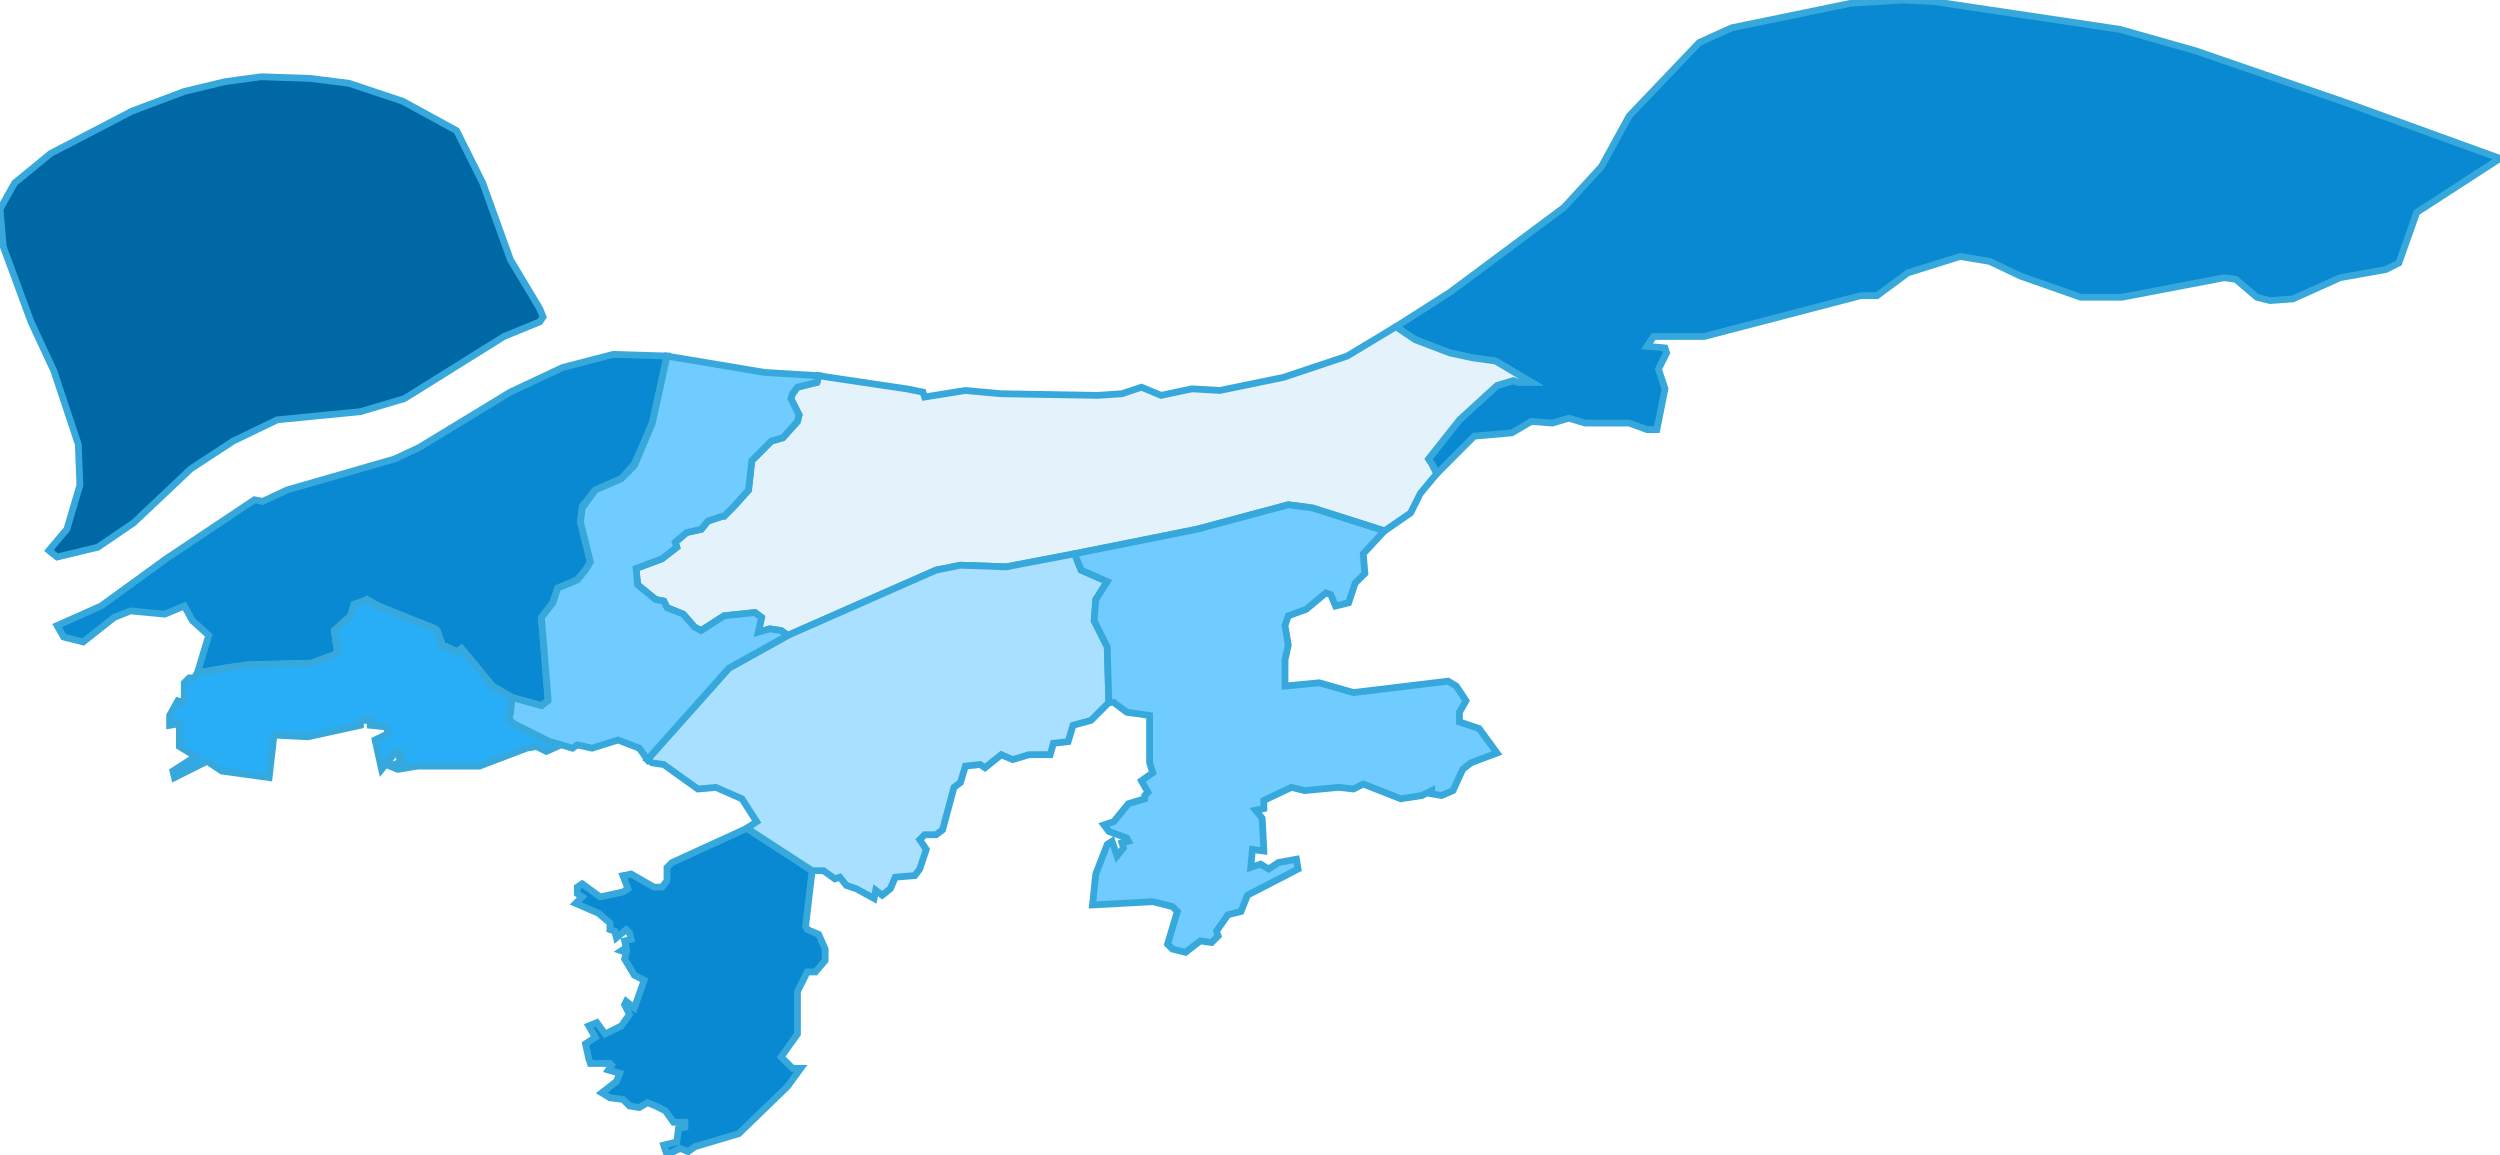
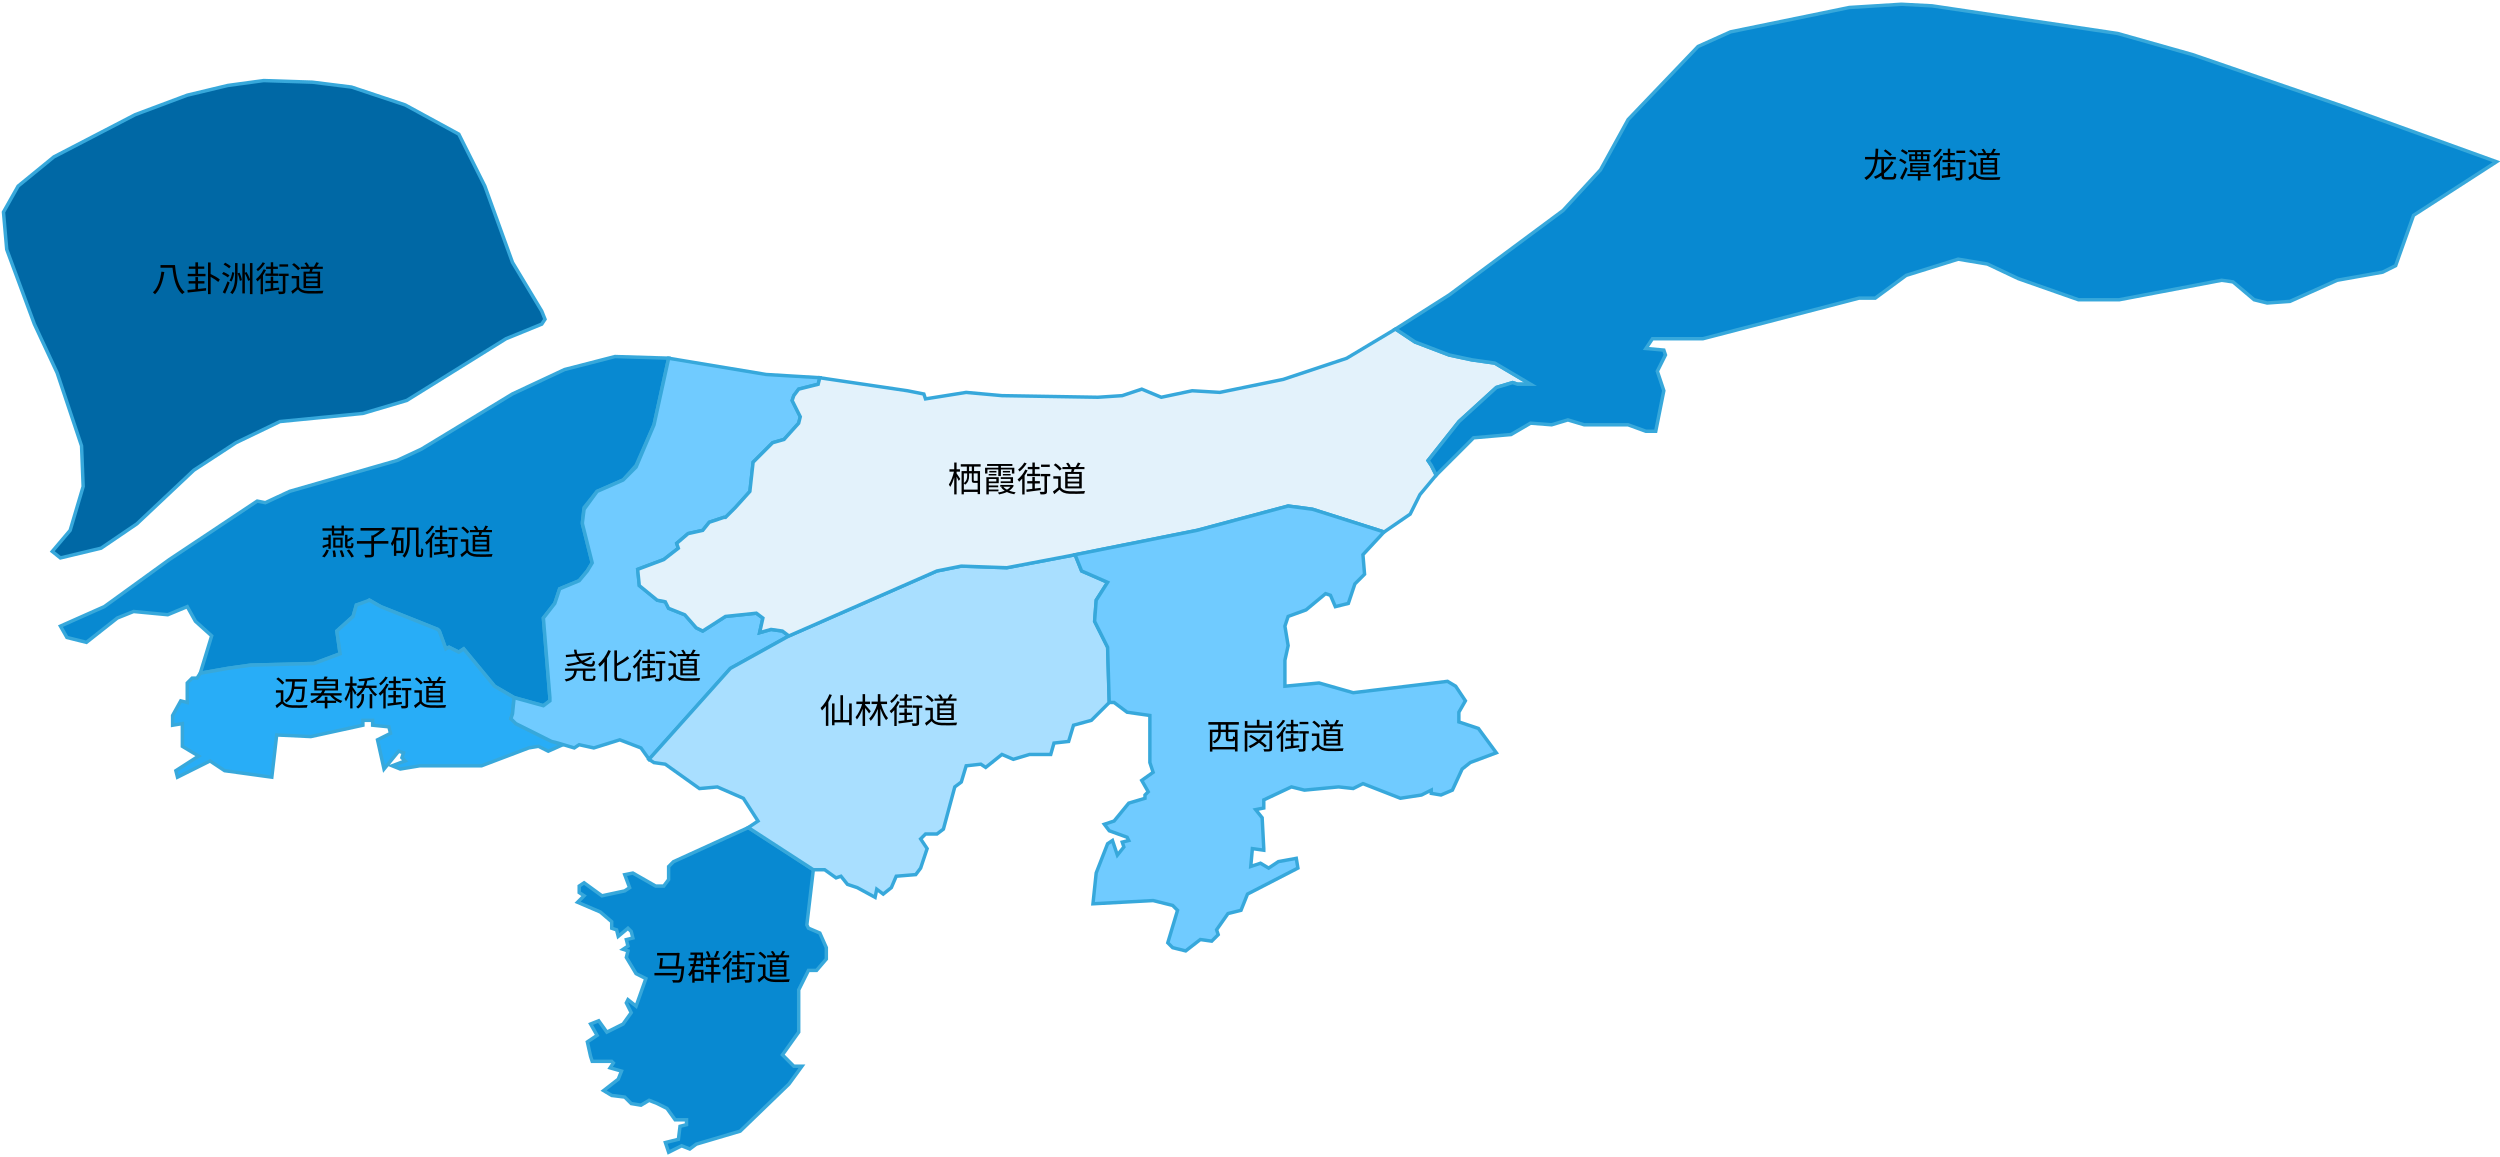
- <svg xmlns="http://www.w3.org/2000/svg" version="1.1" id="图层_1" x="0px" y="0px" width="368px" height="170px" viewBox="0 0 368 170" enable-background="new 0 0 368 170" xml:space="preserve">
-   <path fill="#0889D1" stroke="#37A8DB" d="M355.75,31.257l-2.639,7.454l-1.922,0.962l-6.723,1.202l-6.961,3.126l-3.359,0.24  l-1.922-0.48l-3.119-2.645l-1.682-0.241l-15.123,2.886h-6.002l-8.881-3.126l-4.561-2.164l-4.322-0.721l-7.682,2.404l-4.561,3.367  h-2.4l-23.045,6.012h-7.439l-0.963,1.441l2.643,0.239l0.24,0.724l-1.201,2.403l0.961,2.886l-1.199,6.012h-1.441l-2.639-0.963h-6.482  l-2.398-0.722l-2.4,0.722l-3.119-0.24l-2.881,1.686l-5.521,0.479l-5.521,5.53l-0.721-1.441l-0.479-0.723l4.561-5.771l5.521-5.047  l2.4-0.725l0.721,0.24h0.721h1.199l-5.279-3.126l-3.361-0.48l-3.359-0.72l-5.041-1.926l-2.881-1.923l7.922-5.048l16.805-12.505  l5.521-6.013l4.082-7.453l10.32-10.82l4.801-2.164l17.523-3.607l7.684-0.48l4.561,0.24l27.365,4.089l11.043,3.126l22.322,7.693  l22.566,8.177L355.75,31.257z" />
-   <path fill="#E3F2FB" stroke="#37A8DB" d="M220.125,53.138l5.279,3.127h-1.201h-0.719l-0.721-0.241l-2.4,0.725l-5.521,5.049  l-4.561,5.771l0.479,0.723l0.721,1.439l-2.398,2.887l-1.441,2.886l-3.842,2.646l-10.561-3.364l-3.604-0.481l-13.44,3.605  l-18.006,3.609l-10.082,1.924l-6.723-0.241l-3.601,0.723l-21.844,9.619l-0.96-0.724l-1.681-0.24l-1.682,0.48l0.48-2.162  l-0.961-0.723l-4.562,0.48l-3.359,2.162l-0.96-0.479l-1.682-1.923l-2.399-0.963l-0.479-0.961l-1.2-0.24l-2.641-2.164l-0.24-2.404  l3.841-1.441l2.161-1.686l-0.241-0.722l1.682-1.442l2.16-0.48l0.96-1.199l2.159-0.725h0.24l0.24-0.239l1.2-1.2l2.16-2.404  l0.479-4.328l2.88-2.886l1.681-0.481l2.16-2.404l0.24-0.96l-1.2-2.404l0.24-0.723l0.72-0.96l2.881-0.723l0.24-0.964l12.962,1.927  l2.401,0.479l0.24,0.723l6.001-0.963l5.279,0.48l14.164,0.24l3.603-0.24l2.88-0.963l2.882,1.203l4.56-0.963l4.082,0.241l9.362-1.925  l9.361-3.126l7.199-4.327l2.881,1.923l5.041,1.925l3.359,0.722L220.125,53.138z" />
-   <path fill="#0889D1" stroke="#37A8DB" d="M87.618,72.135l-1.92,2.404l-0.239,2.165v0.239l1.44,5.771l-0.722,1.203l-1.199,1.442  l-2.882,1.2l-0.72,2.165l-1.682,2.163l0.96,11.782v0.24v0.238l-0.96,0.723l-4.32-1.201l-2.882-1.686l-4.561-5.528l-0.721,0.479  l-1.439-0.721l-0.479,0.24l-0.96-2.646l-0.24-0.24l-8.4-3.365l-1.681-0.96l-0.239,0.239l-1.681,0.479l-0.479,1.685l-2.399,2.162  l0.479,3.367l-3.841,1.442l-9.36,0.239l-3.361,0.479l-4.08,0.722l1.68-5.529l-2.399-2.164L27.128,89.2l-2.881,1.202l-5.04-0.48  l-2.4,0.964l-4.562,3.605L9.367,93.77l-0.96-1.684l6.48-2.887l9.604-6.973l12.962-8.656l1.2,0.238l3.601-1.683l15.845-4.568  l3.601-1.684l13.442-8.177l7.682-3.604l7.441-1.925l7.921,0.239l-2.16,9.857l-2.642,6.013l-1.92,2.164L87.618,72.135z" />
-   <path fill="#0889D1" stroke="#37A8DB" d="M119.543,128.16l-0.96,8.176l0.239,0.48l1.682,0.722l0.959,2.163v1.686l-1.439,1.682  h-1.201l-1.439,2.888v6.251l-2.399,3.365l1.68,1.686h1.2l-1.92,2.645l-7.201,6.973l-6.48,1.925l-0.959,0.72l-1.201-0.479  l-1.92,0.961l-0.48-1.441l1.922-0.479l0.238-1.925l0.96-0.239v-0.724h-1.68l-1.2-1.684l-1.439-0.722l-1.201-0.479l-1.199,0.721  l-1.441-0.239l-0.96-0.961l-1.92-0.239l-1.2-0.723l2.16-1.685l0.48-1.2l-1.68-0.479l0.479-0.724l-0.24-0.239h-2.88l-0.239-0.724  l-0.479-2.164l1.438-0.959l-0.959-1.686l1.198-0.479l1.201,1.683l2.399-1.202l1.199-1.684l-0.72-1.441l0.239-0.48l1.2,0.962  l1.44-4.087l-1.44-0.723l-1.439-2.404l0.239-0.963l-0.721-0.239l0.721-0.48l-0.239-0.961l0.96-0.239l-0.241-0.963l-0.479-0.479  l-1.44,1.202l-0.238-0.963l-0.722-0.239v-0.964l-1.681-1.44l-3.359-1.442l0.96-0.961l-0.72-0.479v-0.963l0.72-0.481l2.642,1.926  l3.359-0.724l0.721-0.479l-0.721-1.925l1.201-0.239l3.359,1.924h1.2l0.72-0.961v-1.924l0.721-0.723l11.042-5.05L119.543,128.16z" />
-   <path fill="#28ADF7" stroke="#37A8DB" d="M64.333,92.814l0.96,2.646l0.479-0.241l1.439,0.723l0.721-0.479l4.561,5.528l2.882,1.685  l-0.24,2.403l-0.238,0.722l0.479,0.241l0.239,0.48l3.842,1.924l2.399,0.963l0.72,0.238l-2.159,0.963l-1.44-0.724l-1.44,0.24  l-6.961,2.646h-9.122l-2.882,0.479l-1.199-0.479l1.92-0.721l-0.479-0.479l0.239-0.724l-0.72-0.239l-2.161,2.645l-0.96-4.327  l1.92-0.962l-0.24-0.961l-2.398-0.241v-0.722h-1.44v0.722l-7.682,1.683l-5.042-0.239l-0.72,6.253l-6.962-0.962l-2.16-1.442  l-4.801,2.404l-0.239-0.962l3.358-2.164l-2.398-1.443v-3.364l-1.441,0.24v-1.442l1.201-2.165l0.96,0.242v-2.888l0.72-0.722h0.722  l0.479-0.723l4.081-0.721l3.361-0.479l9.359-0.24l3.843-1.442l-0.48-3.365l2.4-2.164l0.479-1.686l1.92-0.72l1.682,0.96l8.399,3.366  L64.333,92.814z" />
-   <path fill="#0068A5" stroke="#37A8DB" d="M14.404,80.55l-6.002,1.443l-1.201-0.962l2.642-3.127l1.92-6.491l-0.239-6.011L7.92,54.582  l-3.359-7.214L0.479,36.307l-0.48-5.531l2.161-3.847L7.441,22.6l12.003-6.251l7.682-2.885l6.001-1.442l5.282-0.722l7.201,0.24  l5.761,0.722l7.922,2.646l7.921,4.328l3.842,7.693l4.08,11.301l4.322,7.215l0.479,1.201l-0.479,0.723l-5.282,2.164L59.534,58.67  l-6.481,1.924L40.81,61.795l-6.48,3.127l-6.241,4.087l-8.4,7.937L14.404,80.55z" />
-   <path fill="#A9DFFF" stroke="#37A8DB" d="M158.191,81.513l0.962,2.404l3.841,1.683l-1.681,2.646l-0.24,3.127l1.921,3.846l0.24,8.176  l-2.644,2.646l-2.64,0.724l-0.721,2.402l-2.161,0.241l-0.48,1.683h-3.12l-2.399,0.723l-1.682-0.723l-2.398,1.923l-0.72-0.479  l-2.161,0.239l-0.721,2.403l-0.961,0.724l-1.68,6.25l-0.96,0.724h-1.68l-0.722,0.722l0.96,1.441l-0.96,2.887l-0.721,0.961  l-2.88,0.239l-0.72,1.685l-1.2,0.963l-0.959-0.724l-0.24,1.203l-2.641-1.442l-1.441-0.479l-0.96-1.202l-0.72,0.241l-1.681-1.203  h-1.682l-9.602-6.252l1.44-0.96l-2.161-3.367l-3.841-1.684l-2.642,0.24l-5.041-3.608l-1.68-0.239l-0.722-0.48l12.002-13.466  l8.643-4.809l21.844-9.619l3.601-0.723l6.723,0.241L158.191,81.513z" />
-   <path fill="#70CBFF" stroke="#37A8DB" d="M199.48,85.84l-0.963,2.887l-1.92,0.479l-0.719-1.683l-0.723-0.24l-2.879,2.402  l-2.643,0.965l-0.479,1.439l0.479,2.886l-0.479,2.164v3.847l5.039-0.479l5.041,1.441l13.922-1.683l1.201,0.72l1.439,2.164  l-0.963,1.687v1.44l2.883,0.963l2.641,3.606l-3.84,1.44l-1.201,0.962l-1.439,3.127l-1.682,0.721l-1.438-0.239v-0.48l-1.441,0.721  l-3.119,0.481l-5.521-2.164l-1.438,0.722l-2.162-0.24l-5.041,0.48l-1.92-0.48l-4.08,1.924v1.203l-1.201,0.238l0.961,1.203  l0.24,4.569v0.239l-1.682-0.239l-0.239,2.646l1.437-0.48l1.203,0.722l1.439-0.962l2.641-0.482l0.238,1.444l-7.44,3.847l-0.961,2.405  l-1.921,0.481l-1.68,2.401l0.239,0.722l-0.962,0.963l-1.681-0.24l-2.159,1.684l-1.92-0.479l-0.722-0.722l1.439-4.81l-0.72-0.723  l-2.882-0.722l-8.882,0.479l0.479-4.566l1.683-4.328l0.719-0.48l0.722,2.163l0.961-1.2l-0.239-0.723l0.96-0.24l-0.24-0.48  l-2.64-0.961l-0.723-0.962l1.439-0.479l2.161-2.646l2.398-0.722V117.1l0.48-0.479l-0.961-1.686l1.681-1.199l-0.479-1.443v-6.973  l-3.36-0.479l-1.921-1.442h-0.719l-0.24-8.176l-1.921-3.847l0.239-3.127l1.682-2.646l-3.841-1.684l-0.962-2.404l18.006-3.607  l13.44-3.605l3.602,0.479l10.563,3.364l-3.119,3.367l0.24,2.887L199.48,85.84z" />
-   <path fill="#70CBFF" stroke="#37A8DB" d="M102.26,92.333l0.961,0.481l3.358-2.164l4.563-0.48l0.96,0.722l-0.48,2.163l1.682-0.48  l1.681,0.242l0.96,0.722l-8.643,4.809l-12.002,13.466l-1.199-1.685l-3.121-1.202l-3.842,1.202l-2.159-0.479l-0.722,0.479  l-2.399-0.722l-0.96-0.24l-1.438-0.723l-3.841-1.924l-0.24-0.24l-0.479-0.479l0.238-0.721l0.24-2.404l4.32,1.201l0.96-0.724v-0.237  v-0.24l-0.96-11.782l1.682-2.162l0.721-2.166l2.881-1.201l1.199-1.441l0.722-1.203l-1.44-5.77v-0.24l0.239-1.924l1.921-2.646  l3.84-1.684l1.92-1.926l2.642-6.25l2.16-9.859l14.401,2.404l7.922,0.479l-0.239,0.963l-2.882,0.724l-0.721,0.959l-0.239,0.724  l1.199,2.404l-0.239,0.96l-2.16,2.404l-1.681,0.481l-2.881,2.886l-0.479,4.328l-2.161,2.403l-1.2,1.2l-0.239,0.24h-0.24  l-2.159,0.725l-0.96,1.199l-2.161,0.48l-1.681,1.441l0.241,0.723l-2.161,1.686l-3.841,1.441l0.239,2.404l2.642,2.164l1.2,0.238  l0.479,0.961l2.4,0.965L102.26,92.333z" />
+ <svg xmlns="http://www.w3.org/2000/svg" version="1.1" id="xx" x="0px" y="0px" width="722px" height="334px" viewBox="-177 -82 722 334" enable-background="new -177 -82 722 334" xml:space="preserve">
+   <g>
+     <path fill="#0068A5" stroke="#37A8DB" d="M-147.816,76.319l-11.744,2.814l-2.349-1.876l5.168-6.098l3.758-12.659l-0.468-11.724   l-7.051-21.102l-6.571-14.068l-7.987-21.572L-176-20.752l4.229-7.502l10.332-8.442l23.484-12.19l15.029-5.627l11.742-2.813   l10.334-1.408l14.088,0.468l11.272,1.407l15.5,5.162l15.498,8.44l7.517,15.003l7.982,22.039l8.456,14.072l0.937,2.342l-0.937,1.41   l-10.335,4.221l-28.646,17.818l-12.68,3.752l-23.954,2.343l-12.678,6.097l-12.211,7.971l-16.434,15.48L-147.816,76.319z" />
+     <text transform="matrix(1 0 0 1 -133.2407 2.1533)" font-family="'MicrosoftYaHei'" font-size="10">八卦洲街道</text>
+   </g>
+   <g>
+     <path fill="#0889D1" stroke="#37A8DB" d="M-4.574,59.908l-3.756,4.689l-0.468,4.223v0.466l2.817,11.255l-1.413,2.346l-2.345,2.813   l-5.638,2.34l-1.409,4.225l-3.292,4.217l1.878,22.978v0.468v0.463l-1.878,1.41l-8.451-2.341l-5.638-3.29l-8.923-10.778   l-1.411,0.933l-2.815-1.406l-0.937,0.47l-1.878-5.161l-0.471-0.47l-16.434-6.56l-3.289-1.874l-0.468,0.466l-3.29,0.935   l-0.937,3.286l-4.694,4.217l0.937,6.567l-7.514,2.813l-18.313,0.468l-6.576,0.933l-7.983,1.408l3.288-10.782l-4.694-4.221   l-2.354-4.219l-5.636,2.343l-9.86-0.937l-4.696,1.881l-8.925,7.031l-5.631-1.408l-1.878-3.283l12.678-5.629l18.79-13.601   l25.36-16.881l2.347,0.464l7.046-3.283l31.001-8.909l7.046-3.285l26.298-15.946l15.03-7.03l14.559-3.753l15.498,0.466   l-4.227,19.223l-5.17,11.726l-3.756,4.221L-4.574,59.908z" />
+     <text transform="matrix(1 0 0 1 -84.3896 78.1968)" font-family="'MicrosoftYaHei'" font-size="10">燕子矶街道</text>
+   </g>
+   <g>
+     <path fill="#28ADF7" stroke="#37A8DB" d="M-50.13,100.239l1.878,5.159l0.937-0.472l2.815,1.41l1.411-0.933l8.923,10.78l5.638,3.286   l-0.47,4.686l-0.465,1.408l0.938,0.47l0.468,0.935l7.517,3.756l4.693,1.877l1.409,0.464l-4.225,1.878l-2.817-1.412L-24.297,134   l-13.619,5.16h-17.846l-5.64,0.935l-2.345-0.935l3.756-1.406l-0.937-0.934l0.467-1.414l-1.409-0.463l-4.229,5.157l-1.877-8.439   l3.756-1.876l-0.47-1.875l-4.691-0.468v-1.41h-2.817v1.41l-15.031,3.282l-9.864-0.468l-1.409,12.196l-13.622-1.878l-4.226-2.811   l-9.393,4.688l-0.468-1.878l6.571-4.221l-4.692-2.814v-6.56l-2.82,0.47v-2.813l2.35-4.223l1.878,0.471v-5.632l1.409-1.408h1.412   l0.937-1.41l7.985-1.404l6.576-0.936l18.311-0.467l7.518-2.811l-0.938-6.564l4.696-4.221l0.937-3.287l3.757-1.406l3.291,1.873   l16.432,6.564L-50.13,100.239z" />
+     <text transform="matrix(1 0 0 1 -97.8008 121.7979)" font-family="'MicrosoftYaHei'" font-size="10">迈皋桥街道</text>
+   </g>
+   <g>
+     <path fill="#70CBFF" stroke="#37A8DB" d="M24.074,99.3l1.881,0.939l6.569-4.221l8.927-0.938l1.878,1.41l-0.939,4.215l3.291-0.935   l3.288,0.472l1.878,1.409l-16.909,9.379l-23.482,26.261l-2.346-3.286l-6.106-2.345l-7.517,2.345l-4.225-0.933l-1.413,0.933   l-4.694-1.408l-1.877-0.469l-2.813-1.41l-7.515-3.754l-0.47-0.465l-0.937-0.936l0.467-1.406l0.468-4.688l8.453,2.341l1.879-1.412   v-0.462v-0.467l-1.879-22.978l3.291-4.215l1.411-4.225l5.637-2.343l2.346-2.812l1.412-2.347l-2.817-11.251v-0.468l0.469-3.752   l3.758-5.16l7.513-3.285l3.756-3.756l5.17-12.188l4.227-19.229l28.175,4.69l15.499,0.934l-0.466,1.878l-5.64,1.412l-1.41,1.871   l-0.468,1.411l2.346,4.689l-0.467,1.873l-4.226,4.688l-3.289,0.938l-5.636,5.629l-0.937,8.441l-4.229,4.686l-2.347,2.341   l-0.468,0.467h-0.47l-4.225,1.414l-1.877,2.337l-4.228,0.936l-3.29,2.811l0.472,1.41l-4.229,3.288l-7.515,2.811l0.468,4.69   l5.169,4.219l2.348,0.466l0.938,1.873l4.695,1.882L24.074,99.3z" />
+     <text transform="matrix(1 0 0 1 -14.4385 114)" font-family="'MicrosoftYaHei'" font-size="10">尧化街道</text>
+   </g>
+   <g>
+     <path fill="#0889D1" stroke="#37A8DB" d="M57.888,169.17l-1.878,15.946l0.467,0.937l3.291,1.408l1.876,4.219v3.285l-2.815,3.28   h-2.349l-2.816,5.635v12.19l-4.694,6.564l3.288,3.285h2.348l-3.757,5.159l-14.087,13.6l-12.678,3.753l-1.876,1.404l-2.35-0.933   l-3.756,1.873l-0.939-2.811l3.761-0.933l0.464-3.755l1.879-0.466V241.4h-3.288l-2.348-3.286l-2.815-1.408l-2.349-0.935   l-2.347,1.408l-2.819-0.468l-1.877-1.873l-3.757-0.466l-2.348-1.41l4.227-3.286l0.938-2.343l-3.287-0.933l0.937-1.41l-0.469-0.468   h-5.636l-0.466-1.412l-0.938-4.219l2.813-1.87l-1.875-3.289l2.343-0.934l2.35,3.282l4.694-2.345l2.346-3.282l-1.409-2.813   l0.468-0.935l2.347,1.875l2.817-7.97l-2.817-1.412l-2.815-4.687l0.468-1.879l-1.411-0.466l1.411-0.937l-0.468-1.874l1.878-0.466   l-0.471-1.877l-0.937-0.936l-2.817,2.346l-0.466-1.88l-1.412-0.466v-1.879l-3.289-2.811l-6.572-2.813l1.878-1.874l-1.409-0.933   v-1.88l1.409-0.937l5.168,3.757l6.573-1.414l1.41-0.933l-1.41-3.756l2.349-0.465l6.572,3.751h2.348l1.409-1.874v-3.751l1.41-1.408   l21.604-9.85L57.888,169.17z" />
+     <text transform="matrix(1 0 0 1 11.4375 201)" font-family="'MicrosoftYaHei'" font-size="10">马群街道</text>
+   </g>
+   <g>
+     <path fill="#A9DFFF" stroke="#37A8DB" d="M133.503,78.197l1.881,4.689l7.515,3.281l-3.289,5.161l-0.47,6.101l3.758,7.498   l0.469,15.944l-5.174,5.161l-5.163,1.414l-1.411,4.683l-4.229,0.471l-0.938,3.282h-6.105l-4.694,1.41l-3.29-1.41l-4.692,3.749   l-1.409-0.933l-4.229,0.466l-1.41,4.686l-1.88,1.412l-3.287,12.188l-1.878,1.414h-3.287l-1.413,1.41l1.878,2.809l-1.878,5.627   l-1.41,1.876l-5.635,0.466l-1.409,3.287l-2.348,1.878l-1.875-1.412l-0.471,2.345l-5.167-2.811l-2.819-0.935l-1.878-2.346   l-1.409,0.472l-3.289-2.347H57.88l-18.786-12.19l2.817-1.874l-4.228-6.565l-7.514-3.284l-5.17,0.468l-9.863-7.037l-3.286-0.466   l-1.413-0.938l23.482-26.257l16.909-9.381l42.738-18.761l7.045-1.409l13.154,0.469L133.503,78.197z" />
+     <text transform="matrix(1 0 0 1 59.7749 126.8652)" font-family="'MicrosoftYaHei'" font-size="10">仙林街道</text>
+   </g>
+   <g>
+     <path fill="#E3F2FB" stroke="#37A8DB" d="M254.677,22.859l10.33,6.099h-2.351h-1.406l-1.41-0.471l-4.696,1.414l-10.803,9.848   l-8.923,11.254l0.938,1.41l1.409,2.807l-4.691,5.631l-2.818,5.628l-7.518,5.16l-20.663-6.56l-7.052-0.938l-26.296,7.029   L133.5,78.209l-19.726,3.752l-13.155-0.469l-7.044,1.409l-42.738,18.761l-1.878-1.412l-3.289-0.469l-3.29,0.937l0.938-4.217   l-1.88-1.41l-8.925,0.937l-6.573,4.216l-1.878-0.934l-3.291-3.751l-4.694-1.878l-0.938-1.874l-2.347-0.469l-5.167-4.221   l-0.47-4.688l7.515-2.811l4.229-3.288l-0.473-1.409l3.292-2.812l4.226-0.937l1.878-2.337l4.224-1.413h0.47l0.47-0.467l2.348-2.34   l4.226-4.688l0.938-8.441l5.634-5.628l3.289-0.938l4.226-4.688l0.469-1.873l-2.348-4.688l0.47-1.41l1.408-1.873l5.637-1.41   l0.469-1.879l25.36,3.758l4.698,0.934l0.47,1.41l11.741-1.877l10.328,0.936l27.711,0.469l7.049-0.469l5.635-1.878l5.639,2.347   l8.921-1.88l7.986,0.472l18.317-3.755l18.315-6.097l14.086-8.437l5.636,3.749l9.863,3.755l6.571,1.408L254.677,22.859z" />
+     <text transform="matrix(1 0 0 1 96.7183 59.9946)" font-family="'MicrosoftYaHei'" font-size="10">栖霞街道</text>
+   </g>
+   <g>
+     <path fill="#70CBFF" stroke="#37A8DB" d="M214.286,86.636l-1.884,5.631l-3.757,0.936l-1.408-3.282l-1.416-0.47l-5.632,4.687   l-5.171,1.882l-0.936,2.805l0.936,5.629l-0.936,4.221v7.502l9.859-0.935l9.863,2.811l27.237-3.282l2.351,1.402l2.814,4.221   l-1.885,3.292v2.807l5.641,1.879l5.169,7.031l-7.513,2.812l-2.351,1.875l-2.816,6.099l-3.289,1.406l-2.814-0.468v-0.935   l-2.818,1.408l-6.104,0.937l-10.802-4.221l-2.813,1.406l-4.229-0.466l-9.863,0.936l-3.757-0.936l-7.983,3.752v2.347l-2.349,0.464   l1.879,2.345l0.47,8.912v0.464l-3.291-0.464l-0.468,5.158l2.813-0.934l2.353,1.404l2.816-1.873l5.167-0.941l0.466,2.814   l-14.557,7.503l-1.88,4.692l-3.758,0.938l-3.288,4.681l0.469,1.41l-1.882,1.877l-3.289-0.467l-4.225,3.283l-3.756-0.935   l-1.412-1.408l2.815-9.38l-1.409-1.41l-5.639-1.406l-17.378,0.933l0.936-8.907l3.293-8.439l1.407-0.935l1.412,4.219l1.88-2.341   l-0.467-1.408l1.878-0.47l-0.469-0.935l-5.165-1.874l-1.415-1.878l2.815-0.935l4.229-5.161l4.691-1.406v-0.942l0.939-0.934   l-1.88-3.287l3.29-2.34l-0.938-2.814v-13.599l-6.574-0.937l-3.758-2.813h-1.407l-0.469-15.944l-3.757-7.501l0.466-6.1l3.292-5.159   l-7.514-3.285l-1.882-4.688l35.228-7.035l26.295-7.03l7.049,0.935l20.666,6.56l-6.102,6.566l0.469,5.631L214.286,86.636z" />
+     <text transform="matrix(1 0 0 1 171.3857 134.291)" font-family="'MicrosoftYaHei'" font-size="10">西岗街道</text>
+   </g>
+   <g>
+     <path fill="#0889D1" stroke="#37A8DB" d="M520.026-19.814l-5.163,14.538l-3.759,1.875l-13.156,2.345L484.33,5.04l-6.571,0.469   l-3.761-0.937l-6.103-5.158l-3.291-0.47l-29.587,5.628h-11.742l-17.377-6.097l-8.925-4.22l-8.454-1.406l-15.03,4.689l-8.924,6.566   h-4.696L314.781,15.83h-14.553l-1.888,2.81l5.173,0.465l0.47,1.412l-2.349,4.686l1.879,5.63l-2.345,11.725h-2.82l-5.161-1.878   h-12.683l-4.694-1.409l-4.694,1.409l-6.1-0.467l-5.639,3.287l-10.802,0.935l-10.8,10.785l-1.41-2.811l-0.938-1.41l8.924-11.254   l10.802-9.844l4.694-1.414l1.412,0.467h1.41h2.347l-10.33-6.096l-6.574-0.935l-6.573-1.405l-9.862-3.756l-5.637-3.749l15.499-9.846   l32.879-24.387l10.802-11.727l7.987-14.536l20.191-21.101l9.394-4.221l34.282-7.035l15.034-0.936l8.924,0.468l53.541,7.975   l21.604,6.096l43.674,15.004L544-35.287L520.026-19.814z" />
+     <text transform="matrix(1 0 0 1 361.0771 -30.6665)" font-family="'MicrosoftYaHei'" font-size="10">龙潭街道</text>
+   </g>
</svg>
